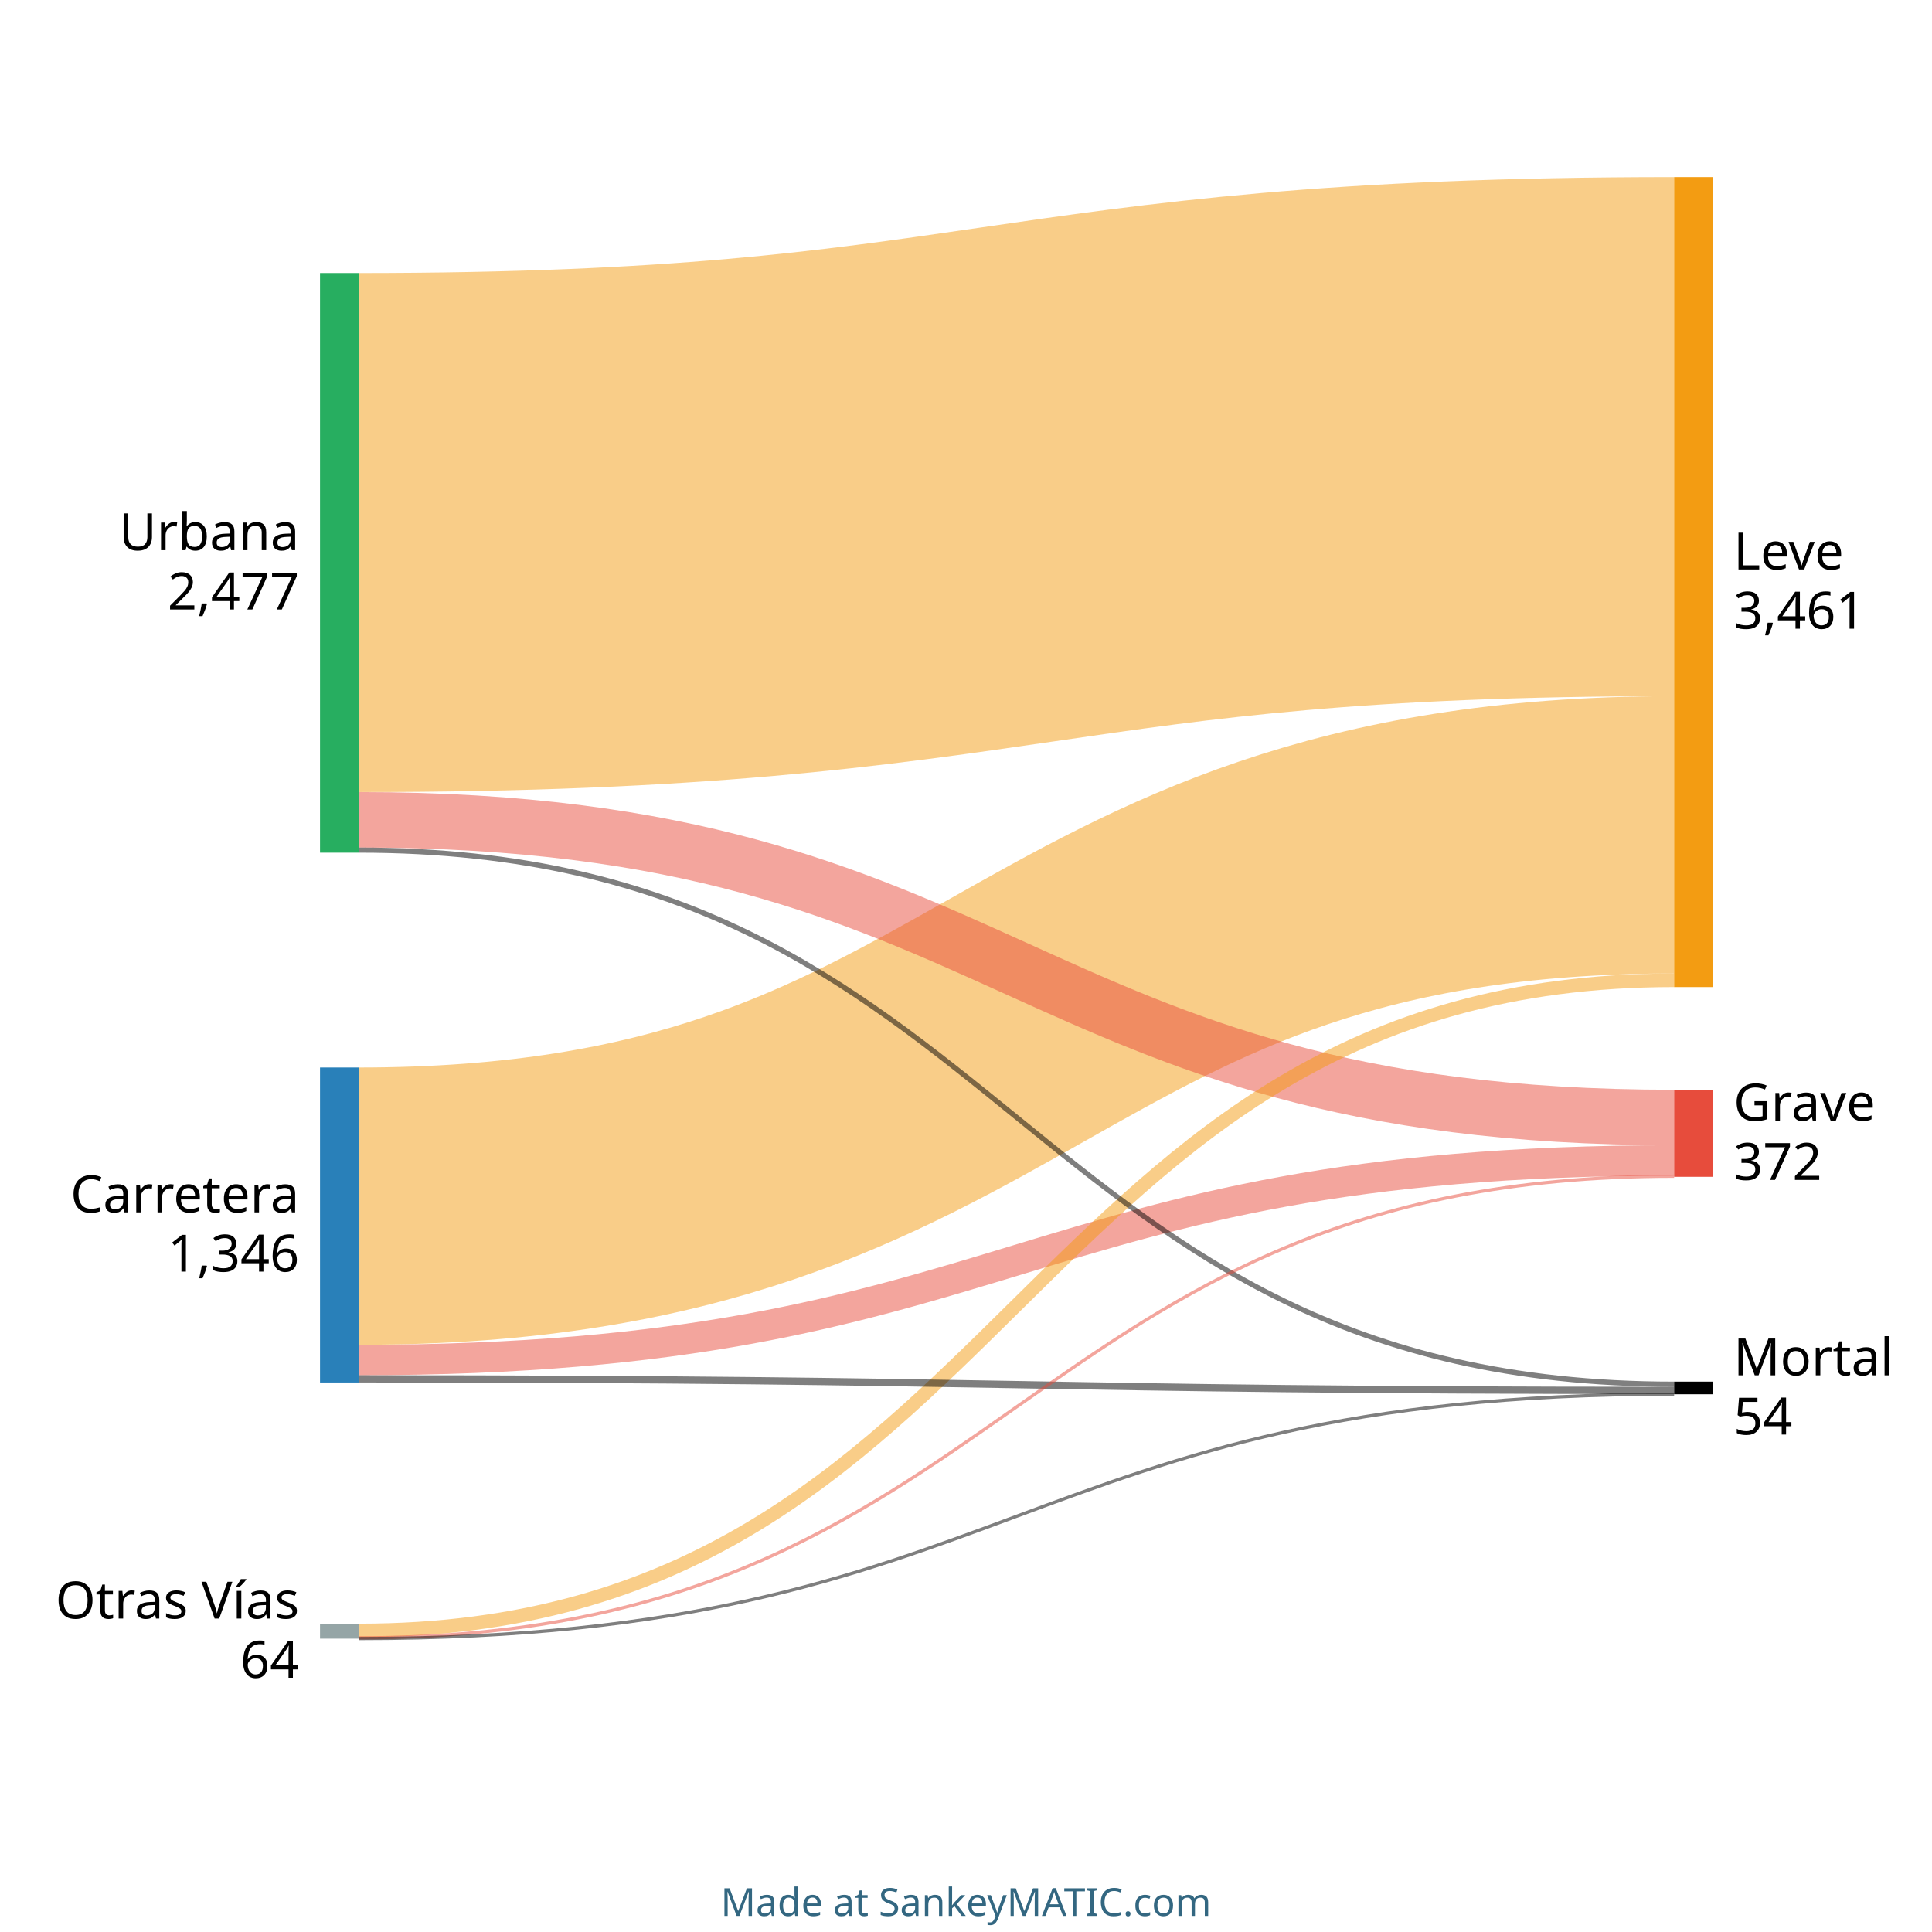
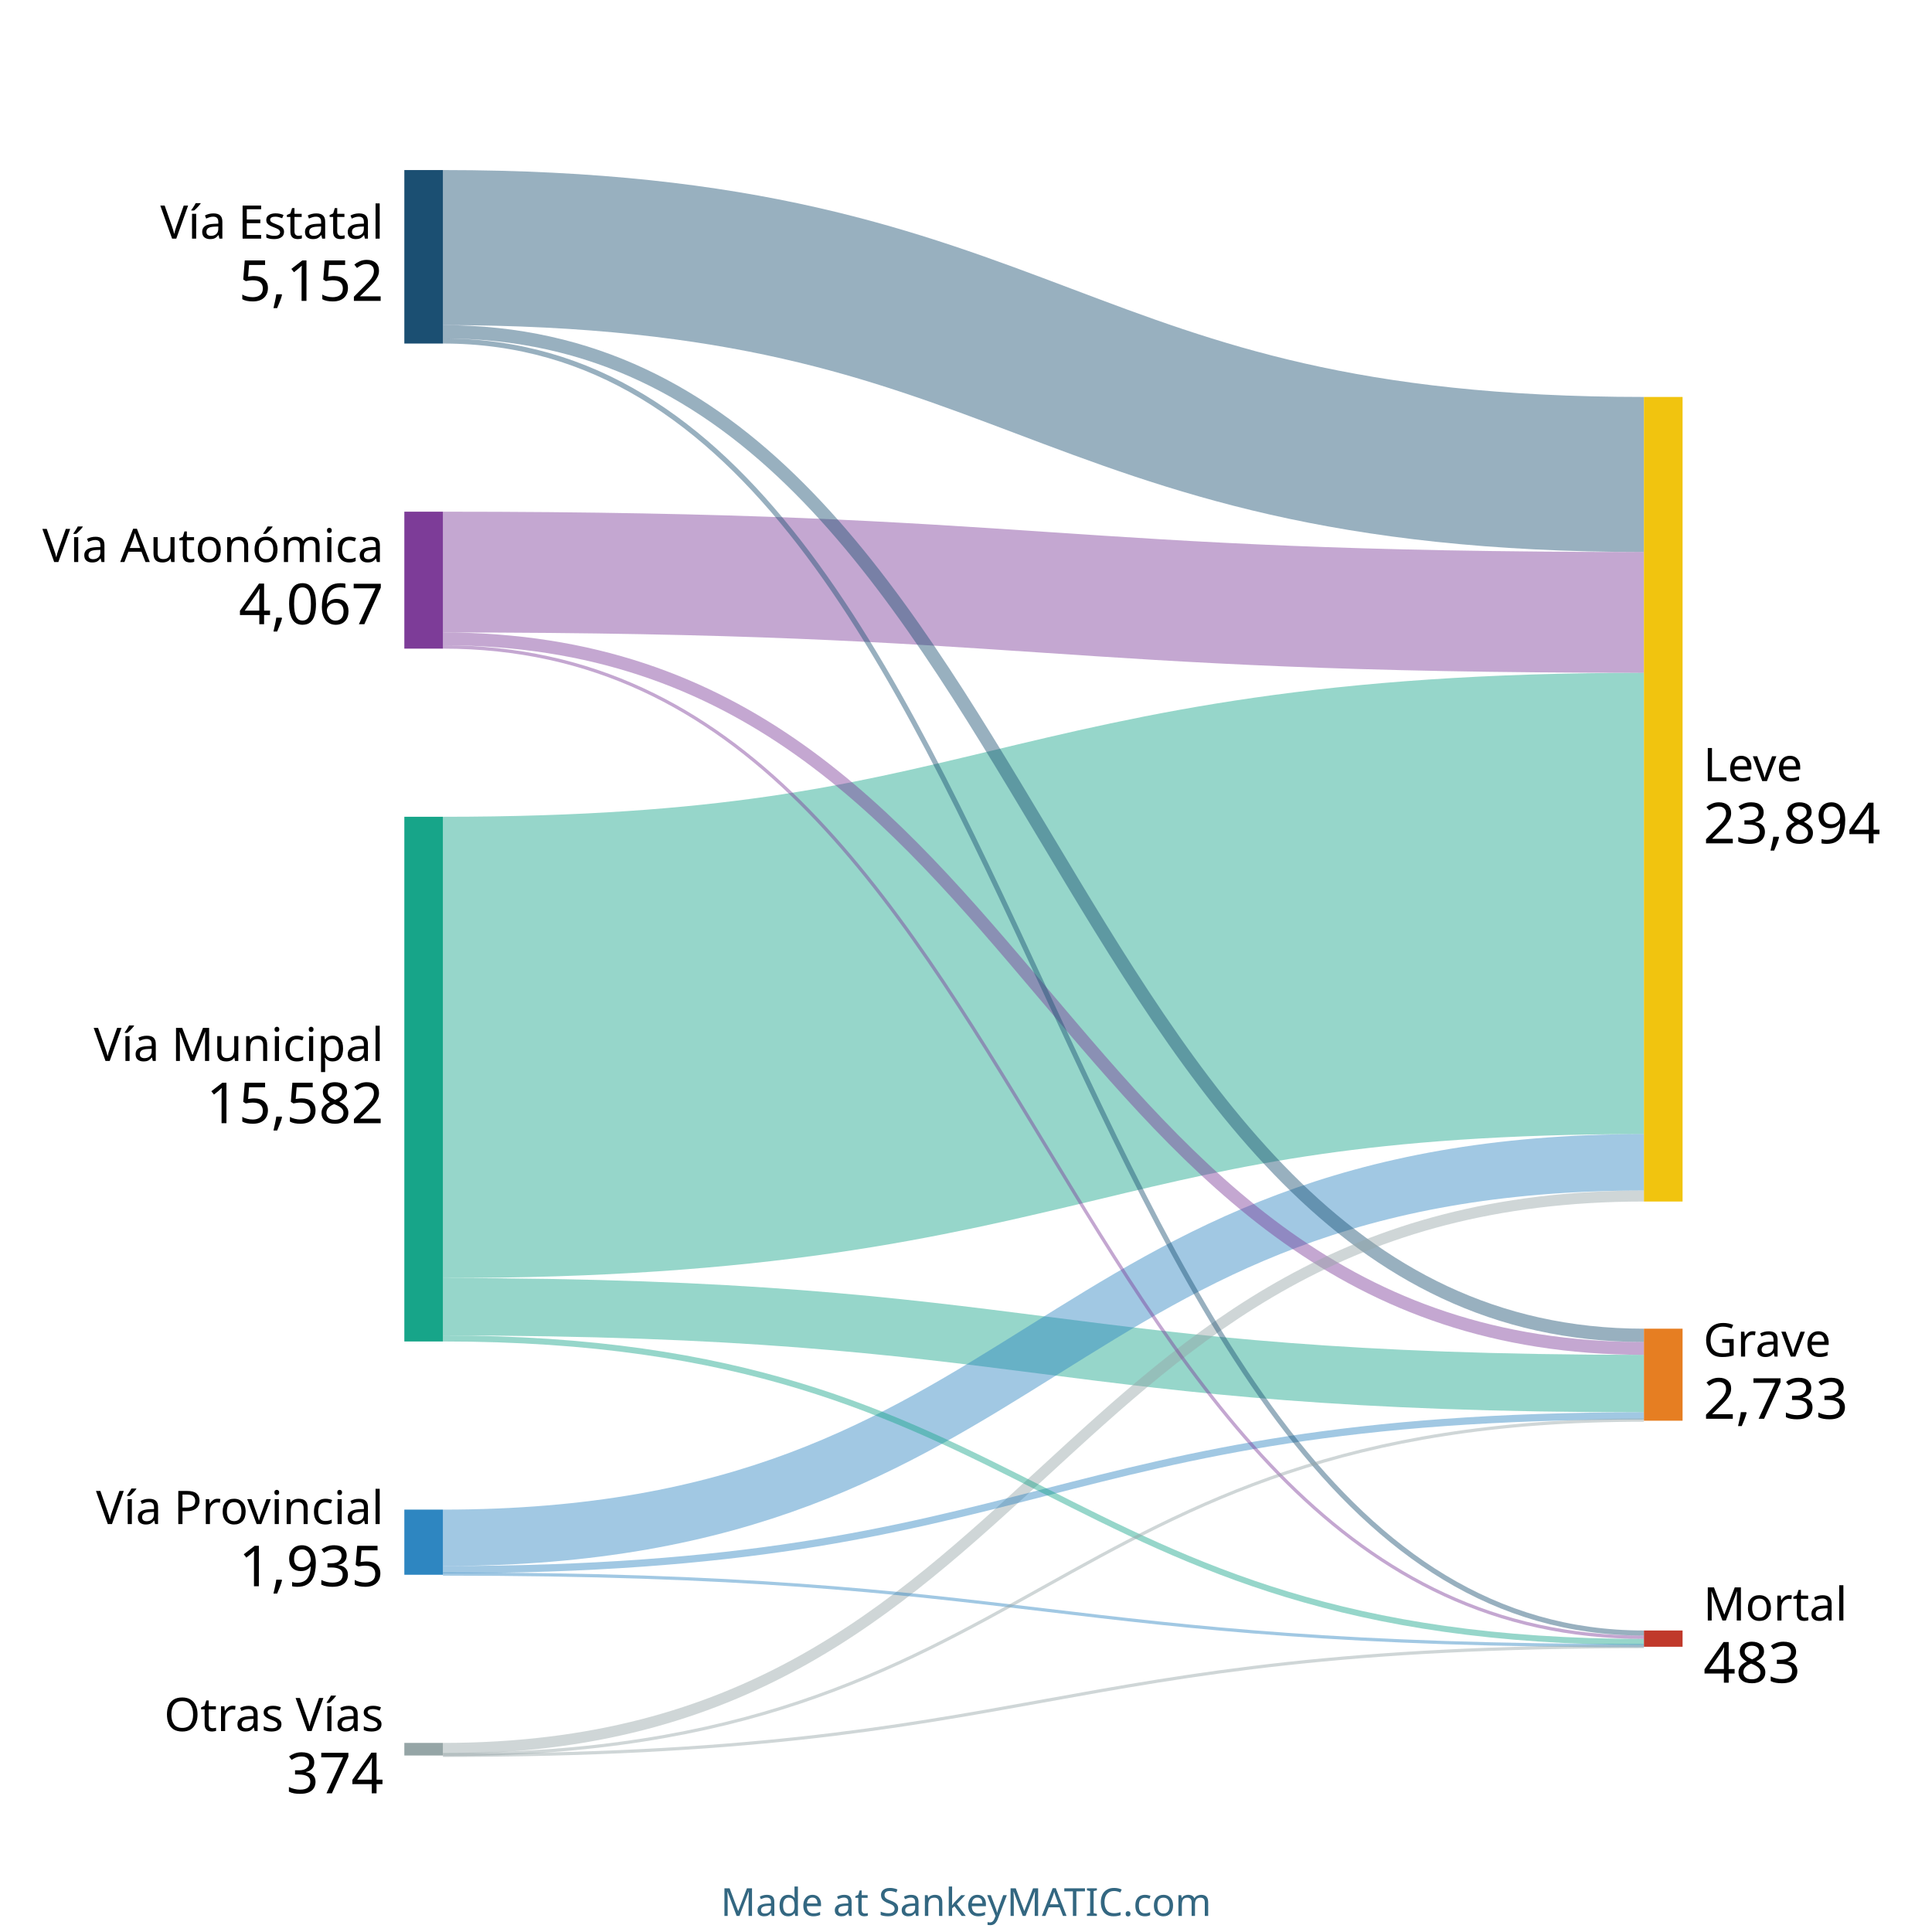
<svg xmlns="http://www.w3.org/2000/svg" height="600" width="600">
  <rect height="600" width="600" fill="#ffffff" />
-   <g transform="translate(99.38486,18)">
+   <g transform="translate(125.5705,18)">
    <g id="sankey_flows">
-       <path id="flow0" d="M12 147.385C216.265 147.385 216.265 117.602 420.53 117.602" fill="none" stroke-width="161.2" stroke="#F39C12" opacity="0.5" />
-       <path id="flow1" d="M12 356.582C216.265 356.582 216.265 241.264 420.53 241.264" fill="none" stroke-width="86.124" stroke="#F39C12" opacity="0.5" />
-       <path id="flow2" d="M12 236.598C216.265 236.598 216.265 329.046 420.53 329.046" fill="none" stroke-width="17.225" stroke="#E74C3C" opacity="0.5" />
-       <path id="flow3" d="M12 404.368C216.265 404.368 216.265 342.383 420.53 342.383" fill="none" stroke-width="9.448" stroke="#E74C3C" opacity="0.5" />
-       <path id="flow4" d="M12 488.357C216.265 488.357 216.265 286.433 420.53 286.433" fill="none" stroke-width="4.215" stroke="#F39C12" opacity="0.5" />
-       <path id="flow5" d="M12 410.219C216.265 410.219 216.265 413.803 420.53 413.803" fill="none" stroke-width="2.253" stroke="#000000" opacity="0.5" />
-       <path id="flow6" d="M12 246.01C216.265 246.01 216.265 411.877 420.53 411.877" fill="none" stroke-width="1.599" stroke="#000000" opacity="0.5" />
-       <path id="flow7" d="M12 490.646C216.265 490.646 216.265 347.289 420.53 347.289" fill="none" stroke-width="1" stroke="#E74C3C" opacity="0.5" />
-       <path id="flow8" d="M12 490.864C216.265 490.864 216.265 414.965 420.53 414.965" fill="none" stroke-width="1" stroke="#000000" opacity="0.5" />
+       <path id="flow10" d="M12 307.285C198.485 307.285 198.485 262.573 384.969 262.573" fill="none" stroke-width="143.256" stroke="#17A589" opacity="0.45" />
+       <path id="flow7" d="M12 58.891C198.485 58.891 198.485 129.356 384.969 129.356" fill="none" stroke-width="48.156" stroke="#1B4F72" opacity="0.45" />
+       <path id="flow4" d="M12 159.663C198.485 159.663 198.485 172.19 384.969 172.19" fill="none" stroke-width="37.511" stroke="#7D3C98" opacity="0.45" />
+       <path id="flow9" d="M12 387.828C198.485 387.828 198.485 411.676 384.969 411.676" fill="none" stroke-width="17.83" stroke="#17A589" opacity="0.45" />
+       <path id="flow13" d="M12 459.586C198.485 459.586 198.485 342.964 384.969 342.964" fill="none" stroke-width="17.527" stroke="#2E86C1" opacity="0.45" />
+       <path id="flow6" d="M12 85.039C198.485 85.039 198.485 396.706 384.969 396.706" fill="none" stroke-width="4.141" stroke="#1B4F72" opacity="0.45" />
+       <path id="flow3" d="M12 180.411C198.485 180.411 198.485 400.769 384.969 400.769" fill="none" stroke-width="3.984" stroke="#7D3C98" opacity="0.45" />
+       <path id="flow1" d="M12 524.986C198.485 524.986 198.485 353.437 384.969 353.437" fill="none" stroke-width="3.42" stroke="#95A5A6" opacity="0.45" />
+       <path id="flow12" d="M12 469.473C198.485 469.473 198.485 421.715 384.969 421.715" fill="none" stroke-width="2.248" stroke="#2E86C1" opacity="0.45" />
+       <path id="flow11" d="M12 397.673C198.485 397.673 198.485 491.911 384.969 491.911" fill="none" stroke-width="1.861" stroke="#17A589" opacity="0.45" />
+       <path id="flow8" d="M12 87.899C198.485 87.899 198.485 489.155 384.969 489.155" fill="none" stroke-width="1.579" stroke="#1B4F72" opacity="0.45" />
+       <path id="flow5" d="M12 182.92C198.485 182.92 198.485 490.462 384.969 490.462" fill="none" stroke-width="1.035" stroke="#7D3C98" opacity="0.45" />
+       <path id="flow14" d="M12 470.828C198.485 470.828 198.485 493.072 384.969 493.072" fill="none" stroke-width="1" stroke="#2E86C1" opacity="0.45" />
+       <path id="flow0" d="M12 526.884C198.485 526.884 198.485 423.027 384.969 423.027" fill="none" stroke-width="1" stroke="#95A5A6" opacity="0.45" />
+       <path id="flow2" d="M12 527.13C198.485 527.13 198.485 493.359 384.969 493.359" fill="none" stroke-width="1" stroke="#95A5A6" opacity="0.45" />
    </g>
    <g id="sankey_nodes">
      <g class="node">
-         <rect id="r0" class="for_r0" x="0" y="29.52" height="97.825" width="12" fill="#2980B9" fill-opacity="1" transform="translate(0,284)" />
+         <rect id="r0" class="for_r0" x="0" y="34.812" height="53.877" width="12" fill="#1B4F72" fill-opacity="1" />
      </g>
      <g class="node">
-         <rect id="r1" class="for_r1" x="0" y="216.785" height="180.024" width="12" fill="#27AE60" fill-opacity="1" transform="translate(0,-150)" />
+         <rect id="r1" class="for_r1" x="0" y="140.908" height="42.53" width="12" fill="#7D3C98" fill-opacity="1" />
      </g>
      <g class="node">
-         <rect id="r2" class="for_r2" x="0" y="486.249" height="4.651" width="12" fill="#95A5A6" fill-opacity="1" />
+         <rect id="r2" class="for_r2" x="0" y="450.823" height="20.235" width="12" fill="#2E86C1" fill-opacity="1" />
      </g>
      <g class="node">
-         <rect id="r3" class="for_r3" x="420.53" y="71.1" height="251.539" width="12" fill="#F39C12" fill-opacity="1" transform="translate(0,-34.09779)" />
+         <rect id="r3" class="for_r3" x="0" y="235.657" height="162.947" width="12" fill="#17A589" fill-opacity="1" />
      </g>
      <g class="node">
-         <rect id="r4" class="for_r4" x="420.53" y="505.443" height="27.036" width="12" fill="#E74C3C" fill-opacity="1" transform="translate(0,-185.0093)" />
+         <rect id="r4" class="for_r4" x="0" y="523.276" height="3.911" width="12" fill="#95A5A6" fill-opacity="1" />
      </g>
      <g class="node">
-         <rect id="r5" class="for_r5" x="420.53" y="412.079" height="3.925" width="12" fill="#000000" fill-opacity="1" transform="translate(0,-1.00147)" />
+         <rect id="r5" class="for_r5" x="384.969" y="105.278" height="249.869" width="12" fill="#F1C40F" fill-opacity="1" />
+       </g>
+       <g class="node">
+         <rect id="r6" class="for_r6" x="384.969" y="464.635" height="28.58" width="12" fill="#E67E22" fill-opacity="1" transform="translate(0,-70)" />
+       </g>
+       <g class="node">
+         <rect id="r7" class="for_r7" x="384.969" y="407.366" height="5.051" width="12" fill="#C0392B" fill-opacity="1" transform="translate(0,81)" />
      </g>
    </g>
    <g id="sankey_labels" font-family="sans-serif" font-size="16px" fill="#000000">
-       <text text-anchor="middle" x="200.615" y="577" font-size="12px" font-weight="400" fill="#336781">Made at SankeyMATIC.com</text>
-       <text id="label0" class="for_r0" text-anchor="end" x="-6.443" y="78.433" font-weight="400" font-size="16px" dy="-3.927" transform="translate(0,284)">Carretera<tspan x="-6.443" dy="18.4" font-weight="400" font-size="16px">1,346</tspan>
+       <text text-anchor="middle" x="174.429" y="577" font-size="12px" font-weight="400" fill="#336781">Made at SankeyMATIC.com</text>
+       <rect id="label0_bg" class="for_r0" x="-82.179" y="40.391" width="80.509" height="41.684" rx="4" fill="#fff" fill-opacity="0.75" stroke="none" stroke-width="0" stroke-opacity="0" />
+       <text id="label0" class="for_r0" text-anchor="end" x="-6.443" y="61.751" font-weight="400" font-size="14.4px" dy="-5.633">Vía Estatal<tspan x="-6.443" dy="19.32" font-weight="400" font-size="17.6px">5,152</tspan>
      </text>
-       <text id="label1" class="for_r1" text-anchor="end" x="-6.443" y="306.797" font-weight="400" font-size="16px" dy="-3.927" transform="translate(0,-150)">Urbana<tspan x="-6.443" dy="18.4" font-weight="400" font-size="16px">2,477</tspan>
+       <rect id="label1_bg" class="for_r1" x="-113.401" y="140.813" width="111.9" height="41.684" rx="4" fill="#fff" fill-opacity="0.75" stroke="none" stroke-width="0" stroke-opacity="0" />
+       <text id="label1" class="for_r1" text-anchor="end" x="-6.443" y="162.173" font-weight="400" font-size="14.4px" dy="-5.633">Vía Autonómica<tspan x="-6.443" dy="19.32" font-weight="400" font-size="17.6px">4,067</tspan>
      </text>
-       <text id="label2" class="for_r2" text-anchor="end" x="-6.443" y="488.575" font-weight="400" font-size="16px" dy="-3.927">Otras Vías<tspan x="-6.443" dy="18.4" font-weight="400" font-size="16px">64</tspan>
+       <rect id="label2_bg" class="for_r2" x="-100.574" y="439.58" width="99.11" height="41.684" rx="4" fill="#fff" fill-opacity="0.75" stroke="none" stroke-width="0" stroke-opacity="0" />
+       <text id="label2" class="for_r2" text-anchor="end" x="-6.443" y="460.94" font-weight="400" font-size="14.4px" dy="-5.633">Vía Provincial<tspan x="-6.443" dy="19.32" font-weight="400" font-size="17.6px">1,935</tspan>
      </text>
-       <text id="label3" class="for_r3" text-anchor="start" x="438.973" y="196.869" font-weight="400" font-size="16px" dy="-3.927" transform="translate(0,-34.09779)">Leve<tspan x="438.973" dy="18.4" font-weight="400" font-size="16px">3,461</tspan>
+       <rect id="label3_bg" class="for_r3" x="-98.983" y="295.77" width="97.312" height="41.684" rx="4" fill="#fff" fill-opacity="0.75" stroke="none" stroke-width="0" stroke-opacity="0" />
+       <text id="label3" class="for_r3" text-anchor="end" x="-6.443" y="317.13" font-weight="400" font-size="14.4px" dy="-5.633">Vía Municipal<tspan x="-6.443" dy="19.32" font-weight="400" font-size="17.6px">15,582</tspan>
      </text>
-       <text id="label4" class="for_r4" text-anchor="start" x="438.973" y="518.961" font-weight="400" font-size="16px" dy="-3.927" transform="translate(0,-185.0093)">Grave<tspan x="438.973" dy="18.4" font-weight="400" font-size="16px">372</tspan>
+       <rect id="label4_bg" class="for_r4" x="-79.651" y="503.872" width="78.048" height="41.684" rx="4" fill="#fff" fill-opacity="0.75" stroke="none" stroke-width="0" stroke-opacity="0" />
+       <text id="label4" class="for_r4" text-anchor="end" x="-6.443" y="525.232" font-weight="400" font-size="14.4px" dy="-5.633">Otras Vías<tspan x="-6.443" dy="19.32" font-weight="400" font-size="17.6px">374</tspan>
      </text>
-       <text id="label5" class="for_r5" text-anchor="start" x="438.973" y="414.041" font-weight="400" font-size="16px" dy="-3.927" transform="translate(0,-1.00147)">Mortal<tspan x="438.973" dy="18.4" font-weight="400" font-size="16px">54</tspan>
+       <rect id="label5_bg" class="for_r5" x="398.64" y="208.852" width="63.79" height="41.684" rx="4" fill="#fff" fill-opacity="0.75" stroke="none" stroke-width="0" stroke-opacity="0" />
+       <text id="label5" class="for_r5" text-anchor="start" x="403.412" y="230.212" font-weight="400" font-size="14.4px" dy="-5.633">Leve<tspan x="403.412" dy="19.32" font-weight="400" font-size="17.6px">23,894</tspan>
+       </text>
+       <rect id="label6_bg" class="for_r6" x="398.64" y="457.565" width="54.003" height="41.684" rx="4" fill="#fff" fill-opacity="0.75" stroke="none" stroke-width="0" stroke-opacity="0" transform="translate(0,-70)" />
+       <text id="label6" class="for_r6" text-anchor="start" x="403.412" y="478.925" font-weight="400" font-size="14.4px" dy="-5.633" transform="translate(0,-70)">Grave<tspan x="403.412" dy="19.32" font-weight="400" font-size="17.6px">2,733</tspan>
+       </text>
+       <rect id="label7_bg" class="for_r7" x="397.731" y="388.531" width="50.878" height="41.684" rx="4" fill="#fff" fill-opacity="0.75" stroke="none" stroke-width="0" stroke-opacity="0" transform="translate(0,81)" />
+       <text id="label7" class="for_r7" text-anchor="start" x="403.412" y="409.891" font-weight="400" font-size="14.4px" dy="-5.633" transform="translate(0,81)">Mortal<tspan x="403.412" dy="19.32" font-weight="400" font-size="17.6px">483</tspan>
      </text>
    </g>
  </g>
</svg>
